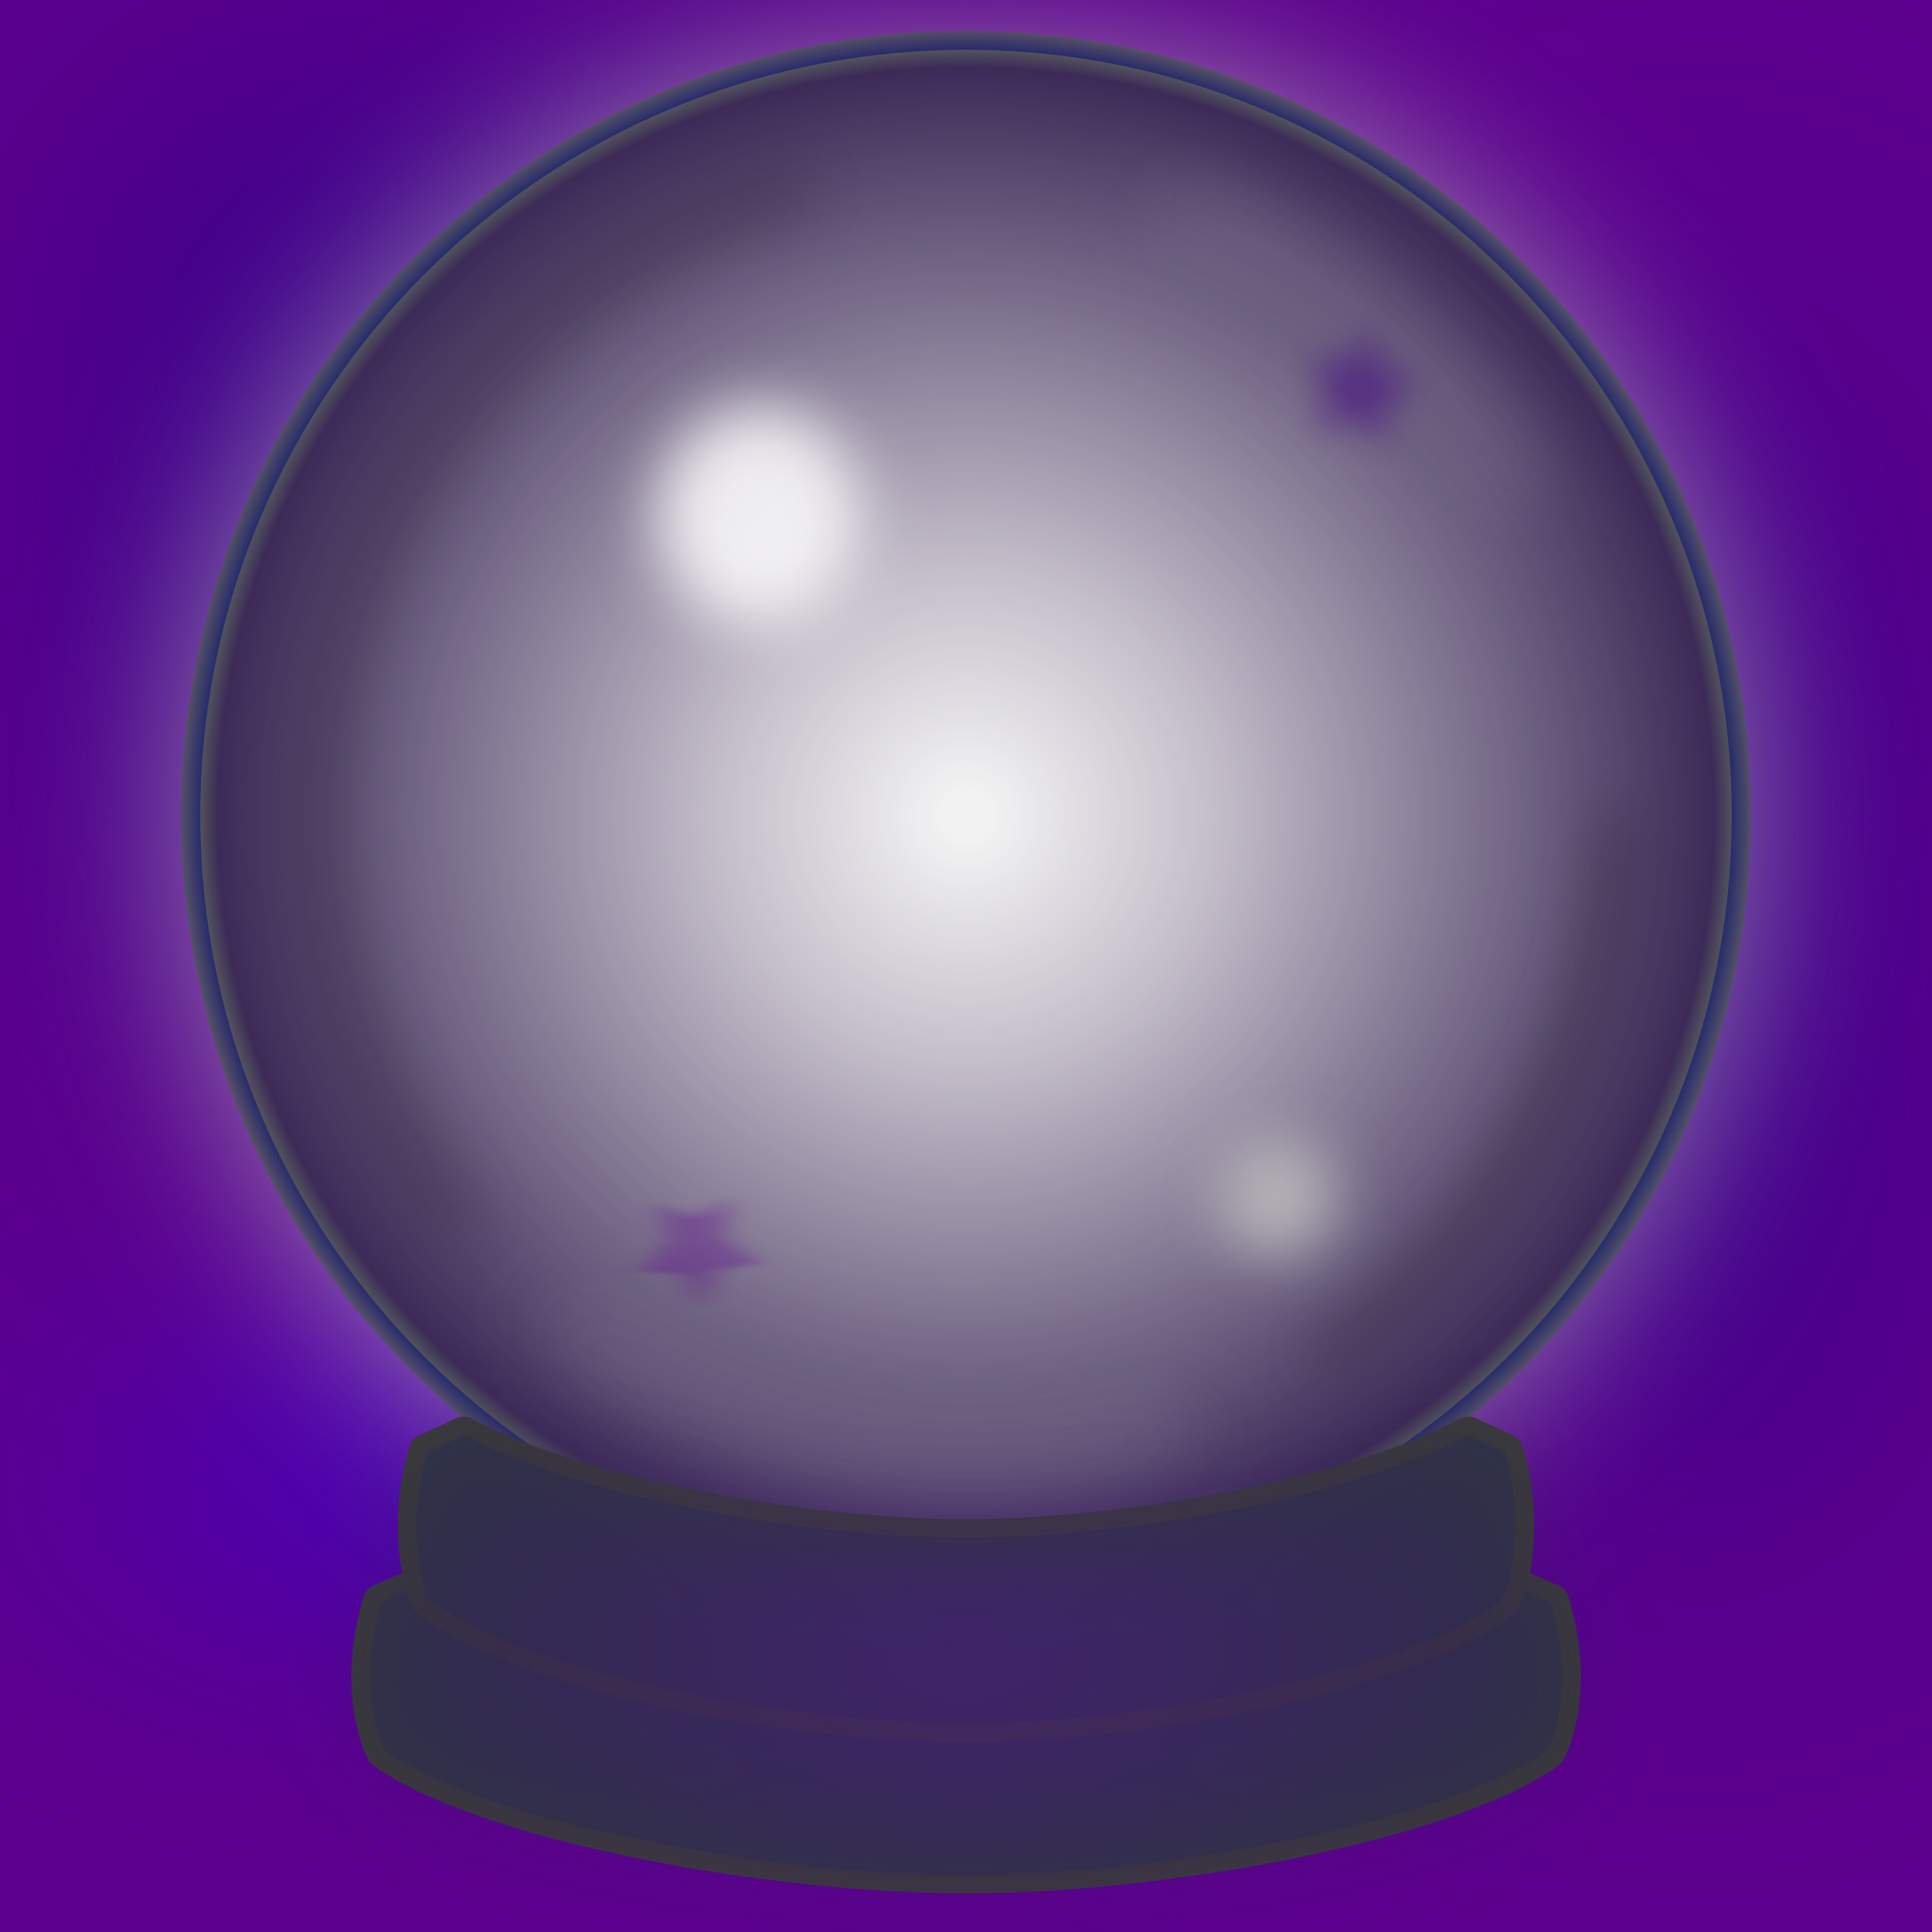
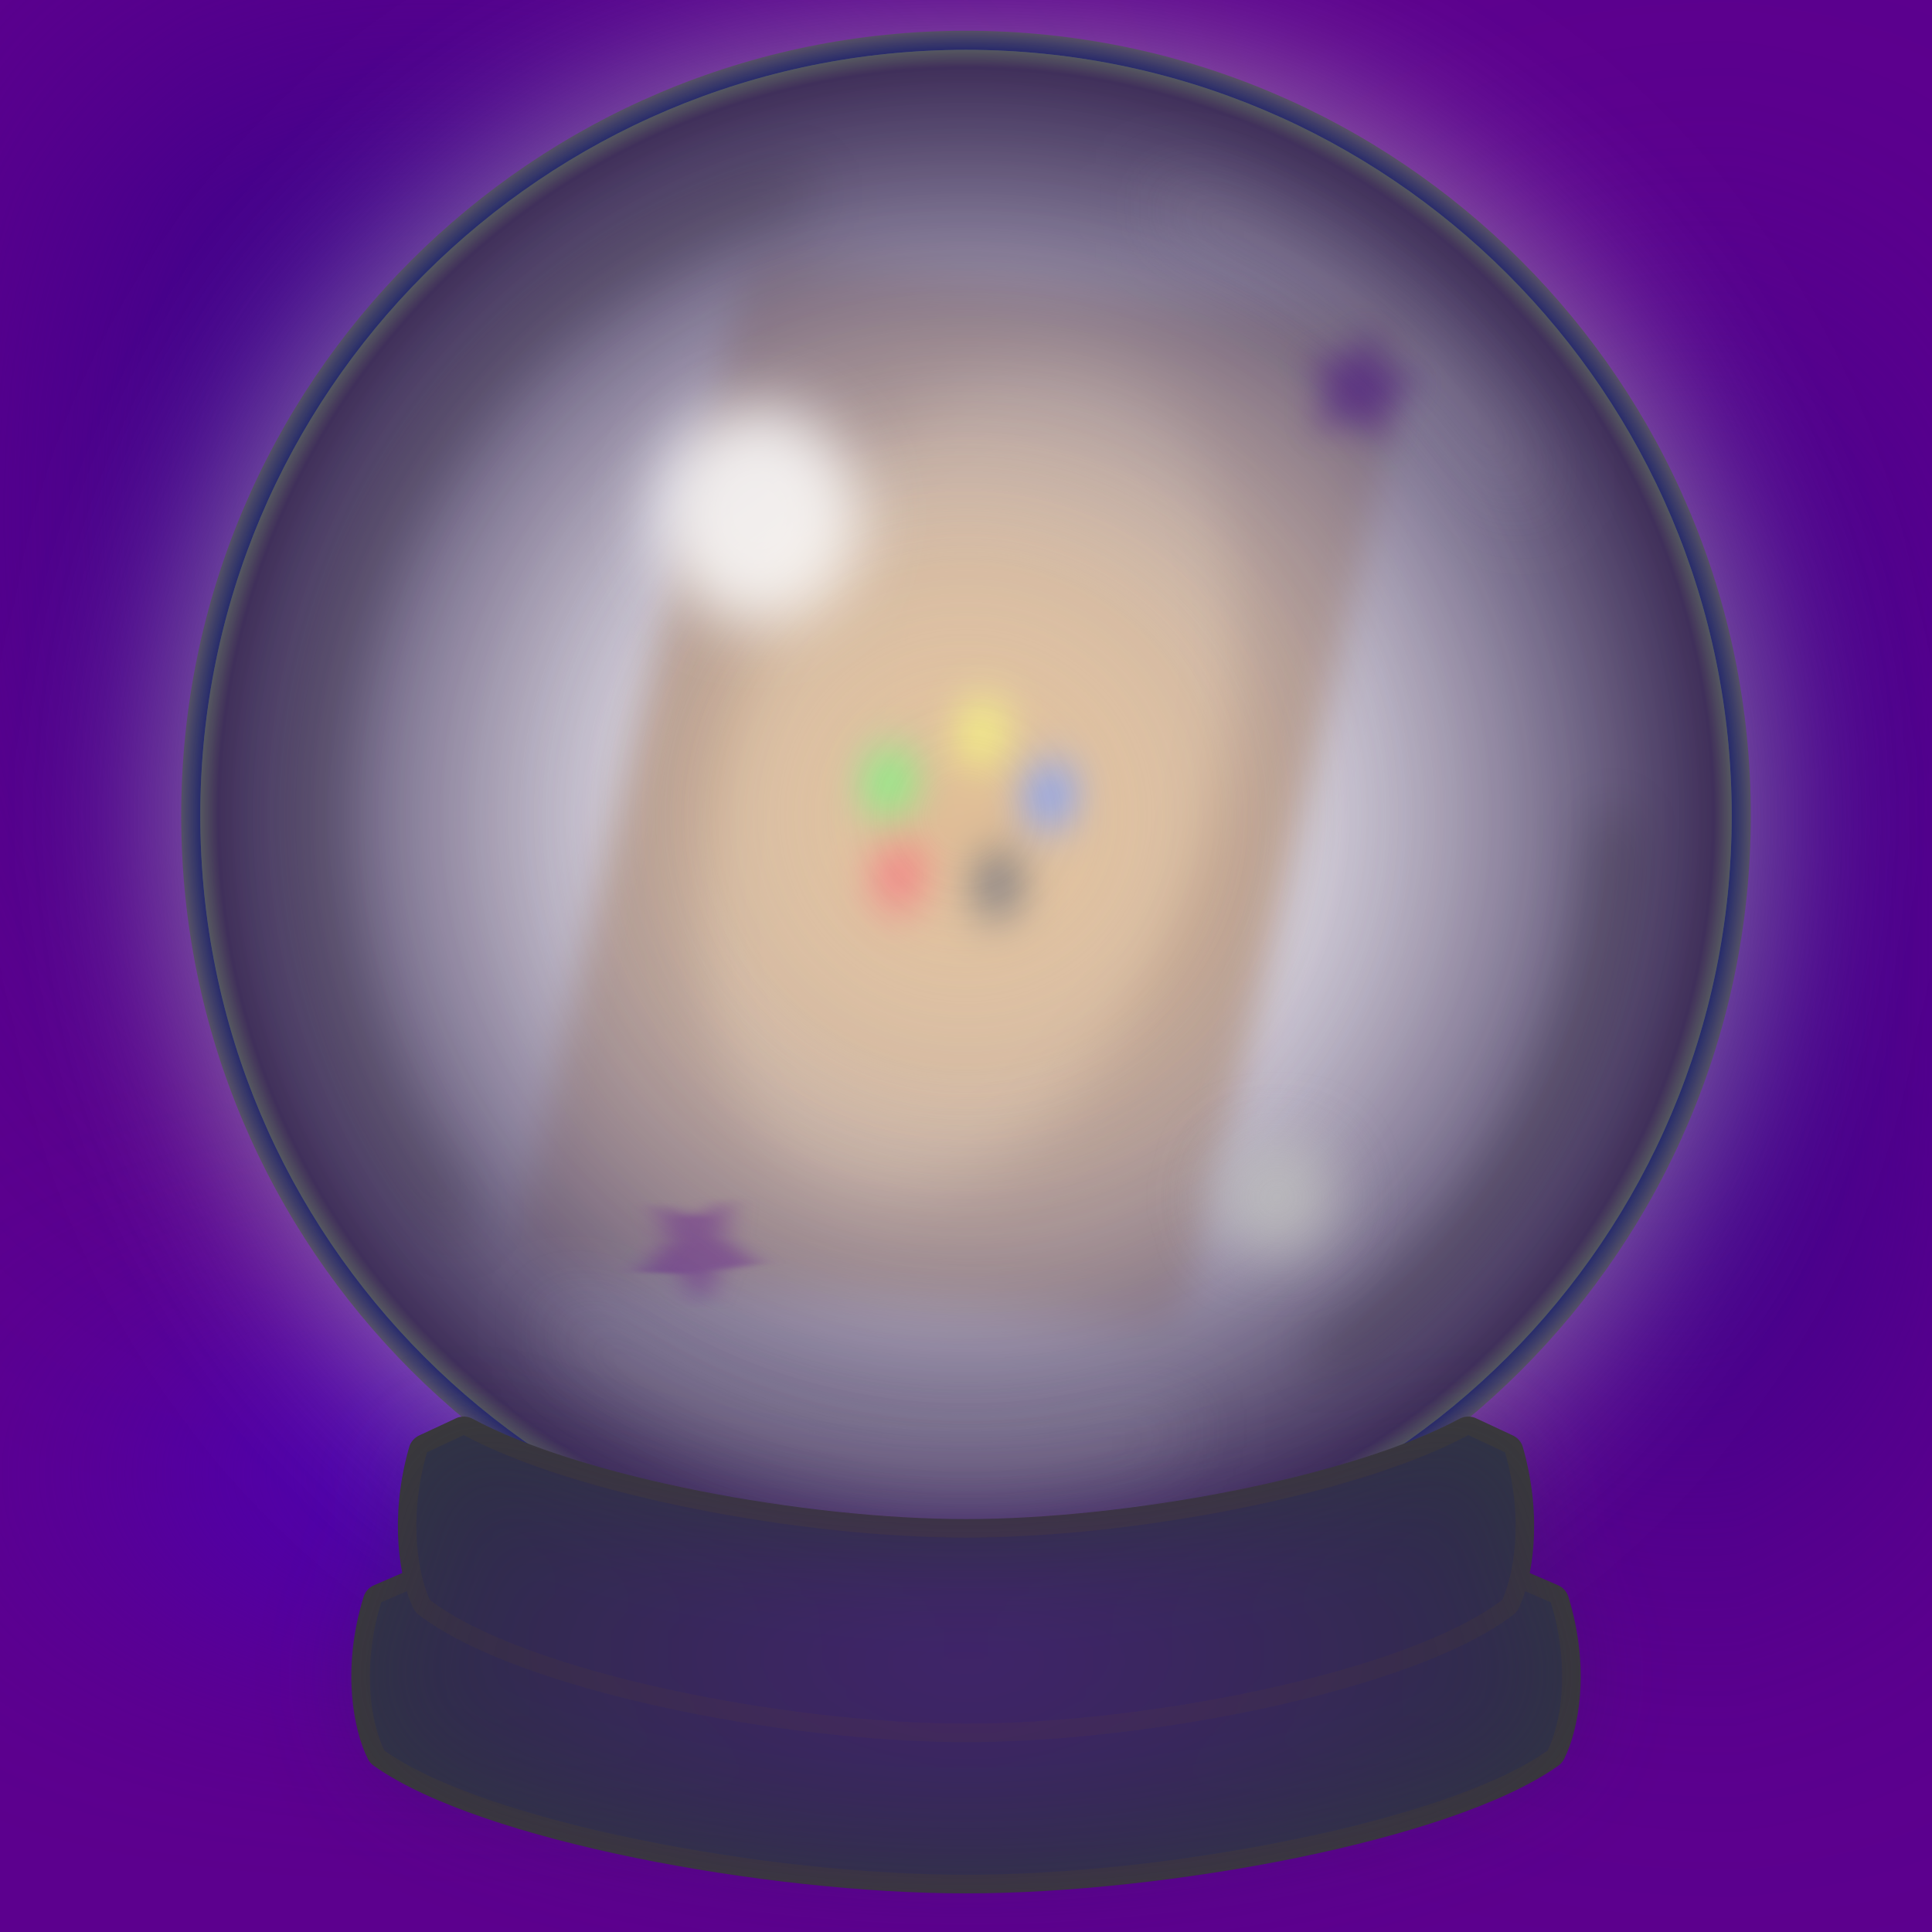
<svg xmlns="http://www.w3.org/2000/svg" xmlns:xlink="http://www.w3.org/1999/xlink" width="1024" height="1024" viewBox="0 0 270.933 270.933" version="1.1" id="svg1">
  <defs id="defs1">
    <linearGradient id="linearGradient1">
      <stop style="stop-color:#5b08ae;stop-opacity:1;" offset="0" id="stop1" />
      <stop style="stop-color:#20233e;stop-opacity:1;" offset="1" id="stop8" />
    </linearGradient>
    <linearGradient id="linearGradient7">
-       <stop style="stop-color:#f5f5f5;stop-opacity:1;" offset="0.033" id="stop5" />
+       <stop style="stop-color:#f5f5f5;stop-opacity:0;" offset="0.033" id="stop5" />
      <stop style="stop-color:#3e2852;stop-opacity:1;" offset="0.977" id="stop6" />
      <stop style="stop-color:#5a5a5a;stop-opacity:1;" offset="1" id="stop7" />
    </linearGradient>
    <linearGradient id="linearGradient2">
-       <stop style="stop-color:#f5f5f5;stop-opacity:1;" offset="0.316" id="stop2" />
+       <stop style="stop-color:#f5f5f5;stop-opacity:0;" offset="0.316" id="stop2" />
      <stop style="stop-color:#1a2860;stop-opacity:1;" offset="0.977" id="stop4" />
      <stop style="stop-color:#4f555b;stop-opacity:1;" offset="1" id="stop3" />
    </linearGradient>
    <radialGradient xlink:href="#linearGradient2" id="radialGradient3" cx="135.467" cy="114.366" fx="135.467" fy="114.366" r="110.056" gradientUnits="userSpaceOnUse" />
    <filter style="color-interpolation-filters:sRGB" id="filter3" x="-0.768" y="-0.568" width="2.537" height="2.136">
      <feGaussianBlur stdDeviation="36.33" id="feGaussianBlur3" />
    </filter>
    <filter style="color-interpolation-filters:sRGB" id="filter3-7" x="-0.902" y="-0.667" width="2.803" height="2.333">
      <feGaussianBlur stdDeviation="42.625" id="feGaussianBlur3-0" />
    </filter>
    <clipPath clipPathUnits="userSpaceOnUse" id="clipPath4">
      <rect style="fill:#440069;fill-opacity:1;stroke-width:1.726;stroke-linejoin:round;stroke-miterlimit:0;stroke-opacity:0;paint-order:stroke markers fill" id="rect4" width="270.933" height="270.933" x="0" y="0" ry="0" />
    </clipPath>
    <filter style="color-interpolation-filters:sRGB" id="filter3-7-2" x="-0.902" y="-0.667" width="2.803" height="2.333">
      <feGaussianBlur stdDeviation="42.625" id="feGaussianBlur3-0-3" />
    </filter>
    <filter style="color-interpolation-filters:sRGB" id="filter4" x="-0.128" y="-0.128" width="1.255" height="1.255">
      <feGaussianBlur stdDeviation="11.703" id="feGaussianBlur4" />
    </filter>
    <radialGradient xlink:href="#linearGradient7" id="radialGradient3-5" cx="135.467" cy="114.366" fx="135.467" fy="114.366" r="110.056" gradientUnits="userSpaceOnUse" gradientTransform="matrix(0.9756585,0,0,0.9756585,3.297473,2.783844)" />
    <filter style="color-interpolation-filters:sRGB" id="filter7" x="-0.172" y="-0.081" width="1.337" height="1.161">
      <feGaussianBlur stdDeviation="4.628" id="feGaussianBlur7" />
    </filter>
    <filter style="color-interpolation-filters:sRGB" id="filter8" x="-0.244" y="-0.129" width="1.496" height="1.265">
      <feGaussianBlur stdDeviation="4.087" id="feGaussianBlur8" />
    </filter>
    <filter style="color-interpolation-filters:sRGB" id="filter8-8" x="-0.27" y="-0.345" width="1.548" height="1.682">
      <feGaussianBlur stdDeviation="5.694" id="feGaussianBlur8-7" />
    </filter>
    <filter style="color-interpolation-filters:sRGB" id="filter8-8-1" x="-0.161" y="-0.705" width="1.32" height="2.419">
      <feGaussianBlur stdDeviation="5.694" id="feGaussianBlur8-7-5" />
    </filter>
    <filter style="color-interpolation-filters:sRGB" id="filter9" x="-0.36" y="-0.336" width="1.72" height="1.673">
      <feGaussianBlur stdDeviation="4.273" id="feGaussianBlur9" />
    </filter>
    <filter style="color-interpolation-filters:sRGB" id="filter9-1" x="-0.614" y="-0.574" width="2.228" height="2.148">
      <feGaussianBlur stdDeviation="7.29" id="feGaussianBlur9-0" />
    </filter>
    <filter style="color-interpolation-filters:sRGB" id="filter10" x="-0.355" y="-0.35" width="1.711" height="1.701">
      <feGaussianBlur stdDeviation="2.344" id="feGaussianBlur10" />
    </filter>
    <filter style="color-interpolation-filters:sRGB" id="filter11" x="-0.217" y="-0.213" width="1.433" height="1.427">
      <feGaussianBlur stdDeviation="1.429" id="feGaussianBlur11" />
    </filter>
    <filter style="color-interpolation-filters:sRGB" id="filter1" x="-0.106" y="-0.288" width="1.212" height="1.575">
      <feGaussianBlur stdDeviation="7.388" id="feGaussianBlur1" />
    </filter>
    <radialGradient xlink:href="#linearGradient1" id="radialGradient8" cx="135.467" cy="232.085" fx="135.467" fy="232.085" r="101.331" gradientTransform="matrix(1,0,0,0.4792727,0,120.8532)" gradientUnits="userSpaceOnUse" />
+     <filter style="color-interpolation-filters:sRGB" id="filter16" x="-0.132" y="-0.067" width="1.265" height="1.135">
+       <feGaussianBlur stdDeviation="5.659" id="feGaussianBlur16" />
+     </filter>
+     <filter style="color-interpolation-filters:sRGB" id="filter17" x="-0.083" y="-0.054" width="1.166" height="1.107">
+       <feGaussianBlur stdDeviation="3.714" id="feGaussianBlur17" />
+     </filter>
+     <filter style="color-interpolation-filters:sRGB" id="filter18" x="-0.032" y="-0.033" width="1.065" height="1.067">
+       <feGaussianBlur stdDeviation="0.472" id="feGaussianBlur18" />
+     </filter>
  </defs>
  <g id="layer1">
    <g id="g3" clip-path="url(#clipPath4)">
      <g id="g11">
        <rect style="opacity:1;fill:#5c008e;fill-opacity:1;stroke-width:1.726;stroke-linejoin:round;stroke-miterlimit:0;stroke-opacity:0;paint-order:stroke markers fill" id="rect1" width="270.933" height="270.933" x="0" y="0" ry="0" />
        <ellipse style="opacity:1;fill:#370089;fill-opacity:1;stroke-width:2.02;stroke-linejoin:round;stroke-miterlimit:0;stroke-opacity:0;paint-order:stroke markers fill;filter:url(#filter3)" id="path3" cx="60.812" cy="71.832" rx="56.731" ry="76.729" />
        <ellipse style="mix-blend-mode:normal;fill:#360089;fill-opacity:1;stroke-width:2.02;stroke-linejoin:round;stroke-miterlimit:0;stroke-opacity:0;paint-order:stroke markers fill;filter:url(#filter3-7)" id="path3-9" cx="247.847" cy="131.303" rx="56.731" ry="76.729" />
-         <ellipse style="mix-blend-mode:normal;fill:#4700b8;fill-opacity:1;stroke-width:2.02;stroke-linejoin:round;stroke-miterlimit:0;stroke-opacity:0;paint-order:stroke markers fill;filter:url(#filter3-7-2)" id="path3-9-5" cx="83.169" cy="198.188" rx="56.731" ry="76.729" transform="matrix(0.7136296,0,0,0.3333333,2.385498,141.5017)" />
+         <ellipse style="mix-blend-mode:normal;fill:#4700b8;fill-opacity:1;stroke-width:2.02;stroke-linejoin:round;stroke-miterlimit:0;stroke-opacity:0;paint-order:stroke markers fill;filter:url(#filter3-7-2)" id="path3-9-5" cx="83.169" cy="198.188" rx="56.731" ry="76.729" transform="matrix(0.7136296,0,0,0.3333333,7.50897,140.5702)" />
      </g>
      <g id="g13">
        <circle style="display:inline;opacity:0.657;mix-blend-mode:normal;fill:#bbbbbb;fill-opacity:1;stroke:none;stroke-width:1.745;stroke-linejoin:round;stroke-miterlimit:0;stroke-dasharray:none;stroke-opacity:0;paint-order:stroke markers fill;filter:url(#filter4)" id="path1-0" cx="135.467" cy="114.366" r="110.056" />
+         <circle style="display:inline;opacity:0.824;fill:#ffffff;fill-opacity:1;stroke-width:1.703;stroke-linejoin:round;stroke-miterlimit:0;stroke-opacity:0;paint-order:stroke markers fill" id="path1-6-13" cx="135.467" cy="114.366" r="107.377" />
+         <g id="g15" style="opacity:0.483;mix-blend-mode:normal;filter:url(#filter17)" transform="matrix(0.880546,0.07877958,-0.2008962,0.8537368,38.98368,3.636037)">
+           <rect style="opacity:1;fill:#914a00;fill-opacity:1;stroke-width:4.895;stroke-linejoin:round;stroke-miterlimit:0;stroke-opacity:0;paint-order:stroke markers fill" id="rect17" width="107.199" height="166.134" x="81.649" y="30.562" ry="6.781" />
+           <ellipse style="opacity:0.648;fill:#f4b85a;fill-opacity:1;stroke-width:7.79;stroke-linejoin:round;stroke-miterlimit:0;stroke-opacity:0;paint-order:stroke markers fill;filter:url(#filter16)" id="path2" cx="135.467" cy="111.01" rx="51.313" ry="100.849" transform="matrix(0.7868866,0,0,0.6892097,28.86976,34.50074)" />
+           <g id="g14" style="filter:url(#filter18)">
+             <circle style="opacity:1;fill:#ffff00;fill-opacity:1;stroke-width:4.192;stroke-linejoin:round;stroke-miterlimit:0;stroke-opacity:0;paint-order:stroke markers fill" id="path4" cx="-141.605" cy="95.318" r="4.71" transform="matrix(-0.9982916,-0.05842751,-0.05842751,0.9982916,0,0)" />
+             <circle style="opacity:1;fill:#034bff;fill-opacity:1;stroke-width:4.192;stroke-linejoin:round;stroke-miterlimit:0;stroke-opacity:0;paint-order:stroke markers fill" id="path4-9" cx="179.531" cy="-50.822" r="4.71" transform="matrix(0.9313766,0.3640572,0.3640572,-0.9313766,0,0)" />
+             <circle style="opacity:1;fill:#000000;fill-opacity:1;stroke-width:4.192;stroke-linejoin:round;stroke-miterlimit:0;stroke-opacity:0;paint-order:stroke markers fill" id="path4-9-9" cx="-185.267" cy="-52.18" r="4.71" transform="matrix(-0.5395132,-0.8419772,-0.8419772,0.5395132,0,0)" />
+             <circle style="opacity:1;fill:#ff0000;fill-opacity:1;stroke-width:4.192;stroke-linejoin:round;stroke-miterlimit:0;stroke-opacity:0;paint-order:stroke markers fill" id="path4-9-9-8" cx="120.238" cy="135.251" r="4.71" transform="matrix(-0.05842714,0.9982917,0.9982917,0.05842714,0,0)" />
+             <circle style="opacity:1;fill:#00ff00;fill-opacity:1;stroke-width:4.192;stroke-linejoin:round;stroke-miterlimit:0;stroke-opacity:0;paint-order:stroke markers fill" id="path4-9-9-8-2" cx="-9.282" cy="-166.66" r="4.71" transform="matrix(0.6340498,-0.7732922,-0.7732922,-0.6340498,0,0)" />
+           </g>
+         </g>
        <circle style="display:inline;opacity:0.824;fill:url(#radialGradient3);fill-opacity:1;stroke-width:1.745;stroke-linejoin:round;stroke-miterlimit:0;stroke-opacity:0;paint-order:stroke markers fill" id="path1" cx="135.467" cy="114.366" r="110.056" />
-         <circle style="opacity:0.824;fill:url(#radialGradient3-5);fill-opacity:1;stroke-width:1.703;stroke-linejoin:round;stroke-miterlimit:0;stroke-opacity:0;paint-order:stroke markers fill" id="path1-6" cx="135.467" cy="114.366" r="107.377" />
+         <circle style="display:inline;opacity:0.824;fill:url(#radialGradient3-5);fill-opacity:1;stroke-width:1.703;stroke-linejoin:round;stroke-miterlimit:0;stroke-opacity:0;paint-order:stroke markers fill" id="path1-6" cx="135.467" cy="114.366" r="107.377" />
        <path style="font-variation-settings:normal;opacity:0.824;vector-effect:none;fill:none;fill-opacity:1;stroke:#000000;stroke-width:1.437;stroke-linecap:butt;stroke-linejoin:round;stroke-miterlimit:0;stroke-dasharray:none;stroke-dashoffset:0;stroke-opacity:1;-inkscape-stroke:none;paint-order:stroke markers fill;filter:url(#filter8);stop-color:#000000" id="path1-6-1" d="m 226.1,114.366 a 90.634,90.634 0 0 1 -41.741,76.315" />
        <path style="opacity:0.824;fill:none;fill-opacity:1;stroke:#f1f1f1;stroke-width:1.437;stroke-linejoin:round;stroke-miterlimit:0;stroke-opacity:1;paint-order:stroke markers fill;filter:url(#filter8-8)" id="path1-6-1-4" d="m 162.846,27.967 a 90.634,90.634 0 0 1 51.402,41.59" />
        <path style="opacity:0.824;fill:none;fill-opacity:1;stroke:#e4e4e4;stroke-width:1.437;stroke-linejoin:round;stroke-miterlimit:0;stroke-opacity:1;paint-order:stroke markers fill;filter:url(#filter8-8-1)" id="path1-6-1-4-5" d="M 166.178,199.638 A 90.634,90.634 0 0 1 78.467,184.833" />
        <path style="opacity:0.824;fill:none;fill-opacity:1;stroke:#000000;stroke-width:1.437;stroke-linejoin:round;stroke-miterlimit:0;stroke-opacity:1;paint-order:stroke markers fill;filter:url(#filter7)" id="path1-6-1-6" d="M 65.318,171.756 A 90.634,90.634 0 0 1 49.438,85.844 90.634,90.634 0 0 1 113.497,26.435" />
        <ellipse style="font-variation-settings:normal;opacity:0.824;vector-effect:none;fill:#ffffff;fill-opacity:1;stroke:none;stroke-width:1.437;stroke-linecap:butt;stroke-linejoin:round;stroke-miterlimit:0;stroke-dasharray:none;stroke-dashoffset:0;stroke-opacity:1;-inkscape-stroke:none;paint-order:stroke markers fill;filter:url(#filter9)" id="path8" cx="106.359" cy="72.232" rx="14.248" ry="15.242" />
        <ellipse style="font-variation-settings:normal;opacity:0.824;vector-effect:none;fill:#bfbfbf;fill-opacity:1;stroke:none;stroke-width:1.437;stroke-linecap:butt;stroke-linejoin:round;stroke-miterlimit:0;stroke-dasharray:none;stroke-dashoffset:0;stroke-opacity:1;-inkscape-stroke:none;paint-order:stroke markers fill;filter:url(#filter9-1)" id="path8-8" cx="172.123" cy="160.988" rx="14.248" ry="15.242" transform="matrix(0.5822572,0,0,0.5555292,78.84936,78.50053)" />
        <path style="font-variation-settings:normal;opacity:0.334;mix-blend-mode:normal;vector-effect:none;fill:#5a008e;fill-opacity:1;stroke:none;stroke-width:1.437;stroke-linecap:butt;stroke-linejoin:round;stroke-miterlimit:0;stroke-dasharray:none;stroke-dashoffset:0;stroke-opacity:1;-inkscape-stroke:none;paint-order:stroke markers fill;filter:url(#filter11)" id="path9" d="m 101.259,109.697 -4.367,-3.573 -5.419,1.572 2.049,-5.257 -3.17,-4.668 5.633,0.324 3.46,-4.457 1.433,5.457 5.308,1.913 -4.747,3.049 z" transform="rotate(-51.88327,172.9085,138.5282)" />
        <path style="font-variation-settings:normal;opacity:0.497;mix-blend-mode:normal;vector-effect:none;fill:#3f0082;fill-opacity:1;stroke:none;stroke-width:1.437;stroke-linecap:butt;stroke-linejoin:round;stroke-miterlimit:0;stroke-dasharray:none;stroke-dashoffset:0;stroke-opacity:1;-inkscape-stroke:none;paint-order:stroke markers fill;filter:url(#filter10)" id="path9-0" d="m 101.259,109.697 -4.367,-3.573 -5.419,1.572 2.049,-5.257 -3.17,-4.668 5.633,0.324 3.46,-4.457 1.433,5.457 5.308,1.913 -4.747,3.049 z" transform="translate(92.89578,-47.40702)" />
      </g>
      <g id="g8">
        <g id="g1" style="fill:#313544;fill-opacity:1;stroke:#3a3a3a;stroke-opacity:1">
          <path id="path2-4" style="font-variation-settings:normal;display:inline;mix-blend-mode:normal;fill:#313544;fill-opacity:1;stroke:#3a3a3a;stroke-width:5.2;stroke-linecap:butt;stroke-linejoin:round;stroke-miterlimit:0;stroke-dasharray:none;stroke-dashoffset:0;stroke-opacity:1;paint-order:stroke markers fill;stop-color:#000000" d="m 59.073,222.272 -5.601,2.421 c -2.973,9.679 -1.21,17.539 0.437,20.798 14.193,10.066 53.758,17.428 81.558,17.428 27.8,0 67.364,-7.362 81.558,-17.428 1.646,-3.259 3.409,-11.119 0.437,-20.798 l -5.601,-2.421 c -17.05,8.498 -51.434,14.441 -76.394,14.441 -24.96,0 -59.344,-5.943 -76.394,-14.441 z" />
          <path id="path2-4-8" style="font-variation-settings:normal;display:inline;mix-blend-mode:normal;fill:#313544;fill-opacity:1;stroke:#3a3a3a;stroke-width:5.2;stroke-linecap:butt;stroke-linejoin:round;stroke-miterlimit:0;stroke-dasharray:none;stroke-dashoffset:0;stroke-opacity:1;paint-order:stroke markers fill;stop-color:#000000" d="m 65.038,201.251 -5.163,2.41 c -2.741,9.634 -1.115,17.458 0.403,20.702 13.085,10.019 49.561,17.347 75.19,17.347 25.629,0 62.104,-7.328 75.19,-17.347 1.518,-3.244 3.143,-11.068 0.403,-20.702 l -5.163,-2.41 c -15.718,8.458 -47.418,14.374 -70.429,14.374 -23.011,0 -54.71,-5.916 -70.429,-14.374 z" />
        </g>
        <g id="g2" style="fill:url(#radialGradient8);fill-opacity:1;stroke:none;stroke-opacity:1;opacity:0.391;filter:url(#filter1)">
          <path id="path2-4-7" style="font-variation-settings:normal;display:inline;mix-blend-mode:normal;fill:url(#radialGradient8);fill-opacity:1;stroke:none;stroke-width:5.2;stroke-linecap:butt;stroke-linejoin:round;stroke-miterlimit:0;stroke-dasharray:none;stroke-dashoffset:0;stroke-opacity:1;paint-order:stroke markers fill;stop-color:#000000" d="m 59.073,222.272 -5.601,2.421 c -2.973,9.679 -1.21,17.539 0.437,20.798 14.193,10.066 53.758,17.428 81.558,17.428 27.8,0 67.364,-7.362 81.558,-17.428 1.646,-3.259 3.409,-11.119 0.437,-20.798 l -5.601,-2.421 c -17.05,8.498 -51.434,14.441 -76.394,14.441 -24.96,0 -59.344,-5.943 -76.394,-14.441 z" />
          <path id="path2-4-8-8" style="font-variation-settings:normal;display:inline;mix-blend-mode:normal;fill:url(#radialGradient8);fill-opacity:1;stroke:none;stroke-width:5.2;stroke-linecap:butt;stroke-linejoin:round;stroke-miterlimit:0;stroke-dasharray:none;stroke-dashoffset:0;stroke-opacity:1;paint-order:stroke markers fill;stop-color:#000000" d="m 65.038,201.251 -5.163,2.41 c -2.741,9.634 -1.115,17.458 0.403,20.702 13.085,10.019 49.561,17.347 75.19,17.347 25.629,0 62.104,-7.328 75.19,-17.347 1.518,-3.244 3.143,-11.068 0.403,-20.702 l -5.163,-2.41 c -15.718,8.458 -47.418,14.374 -70.429,14.374 -23.011,0 -54.71,-5.916 -70.429,-14.374 z" />
        </g>
      </g>
    </g>
  </g>
</svg>
